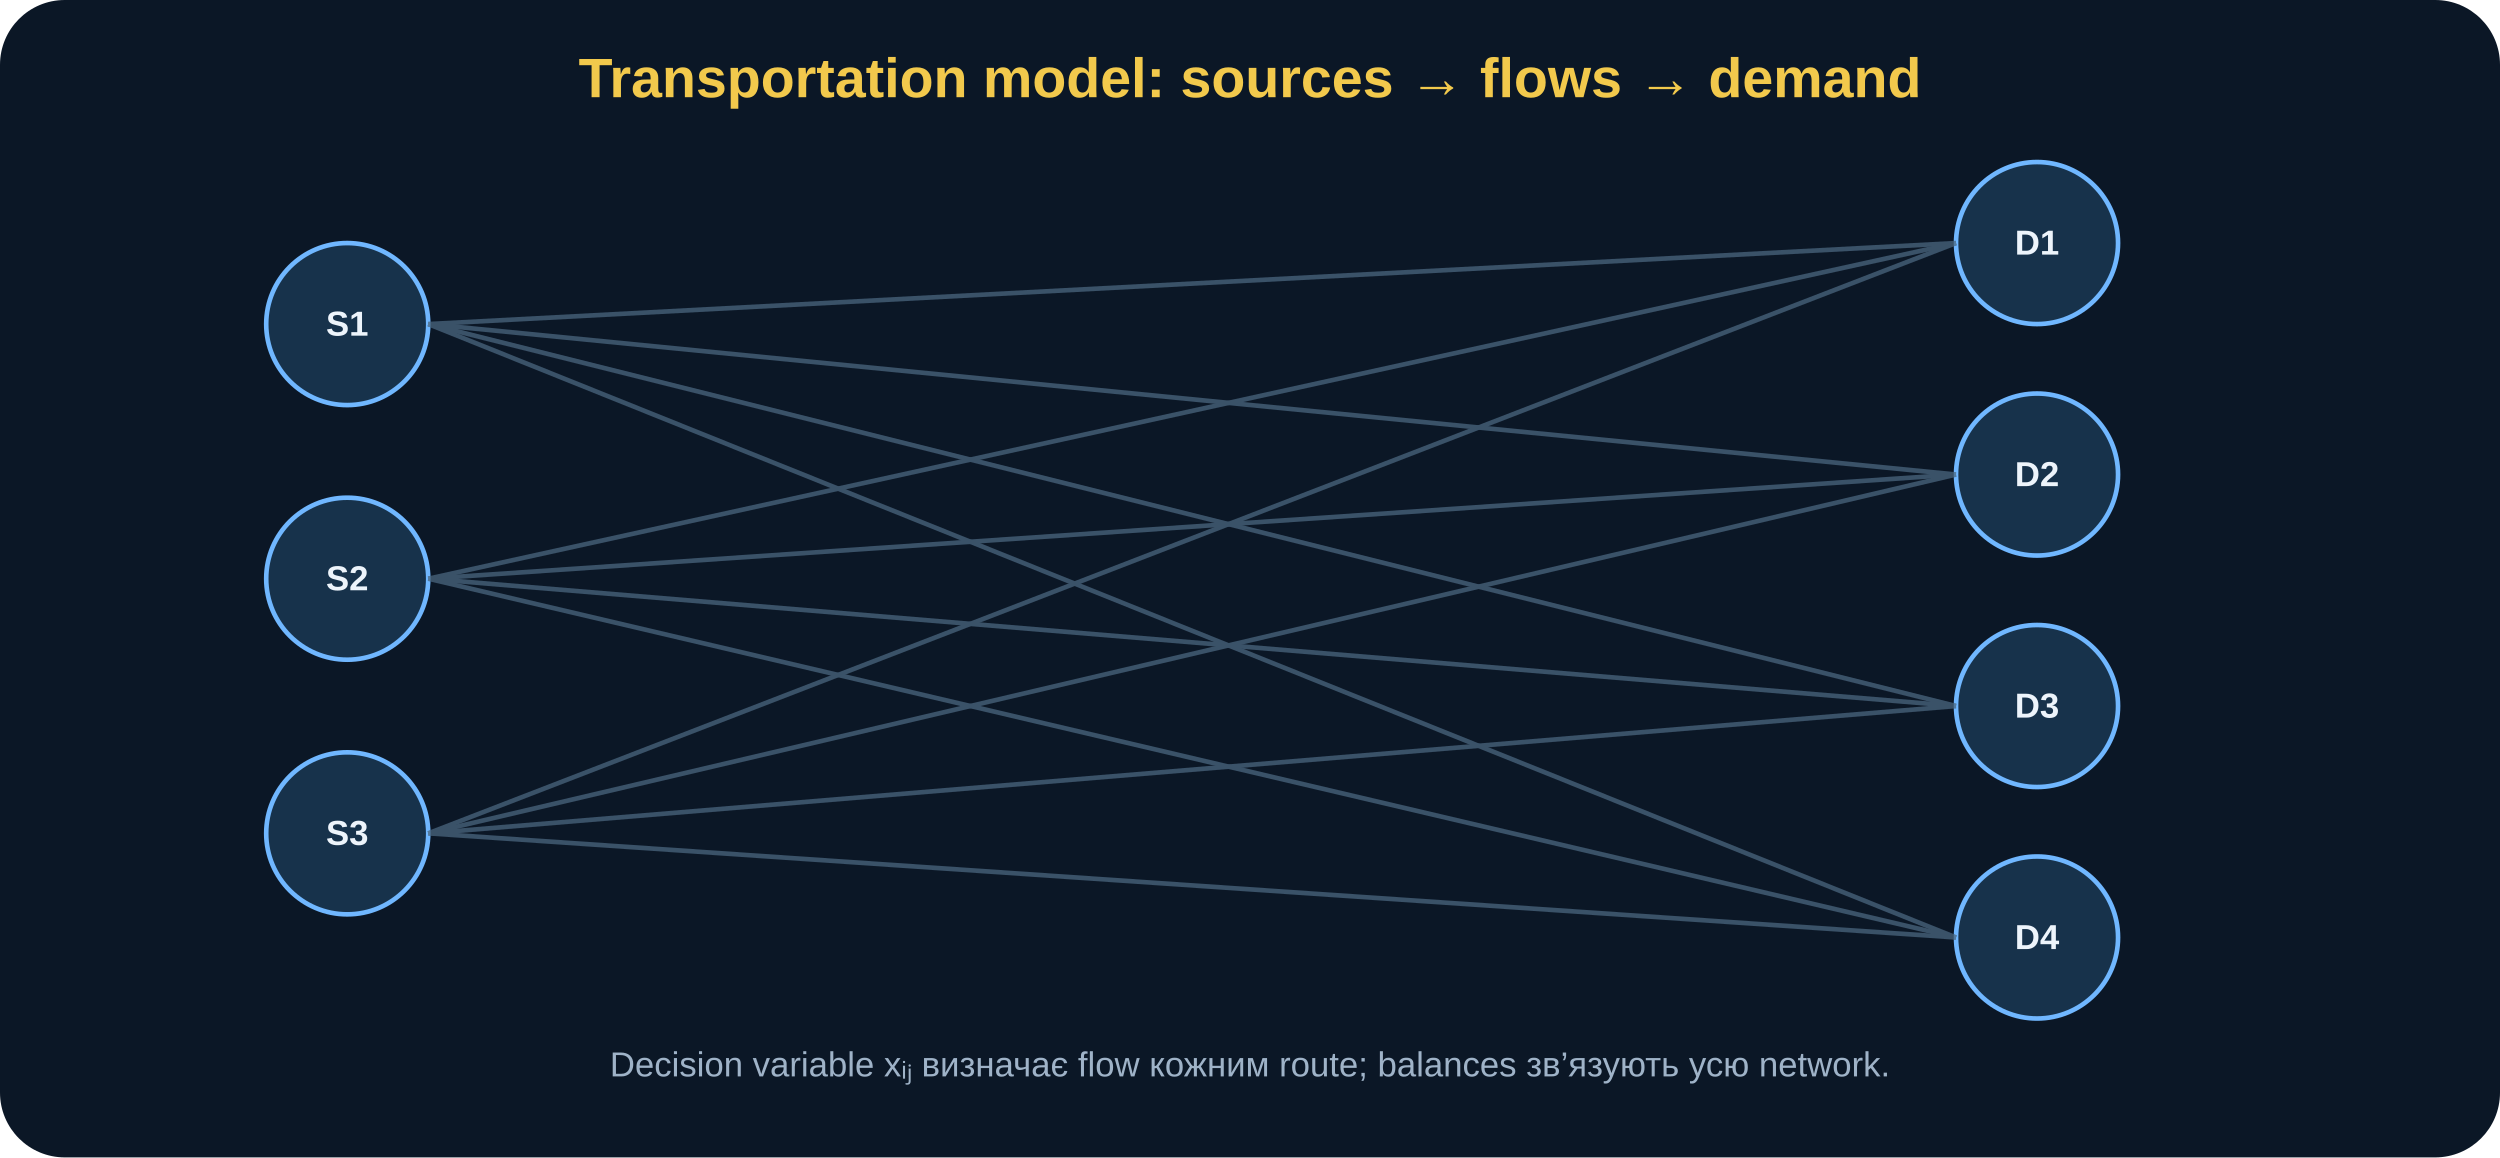
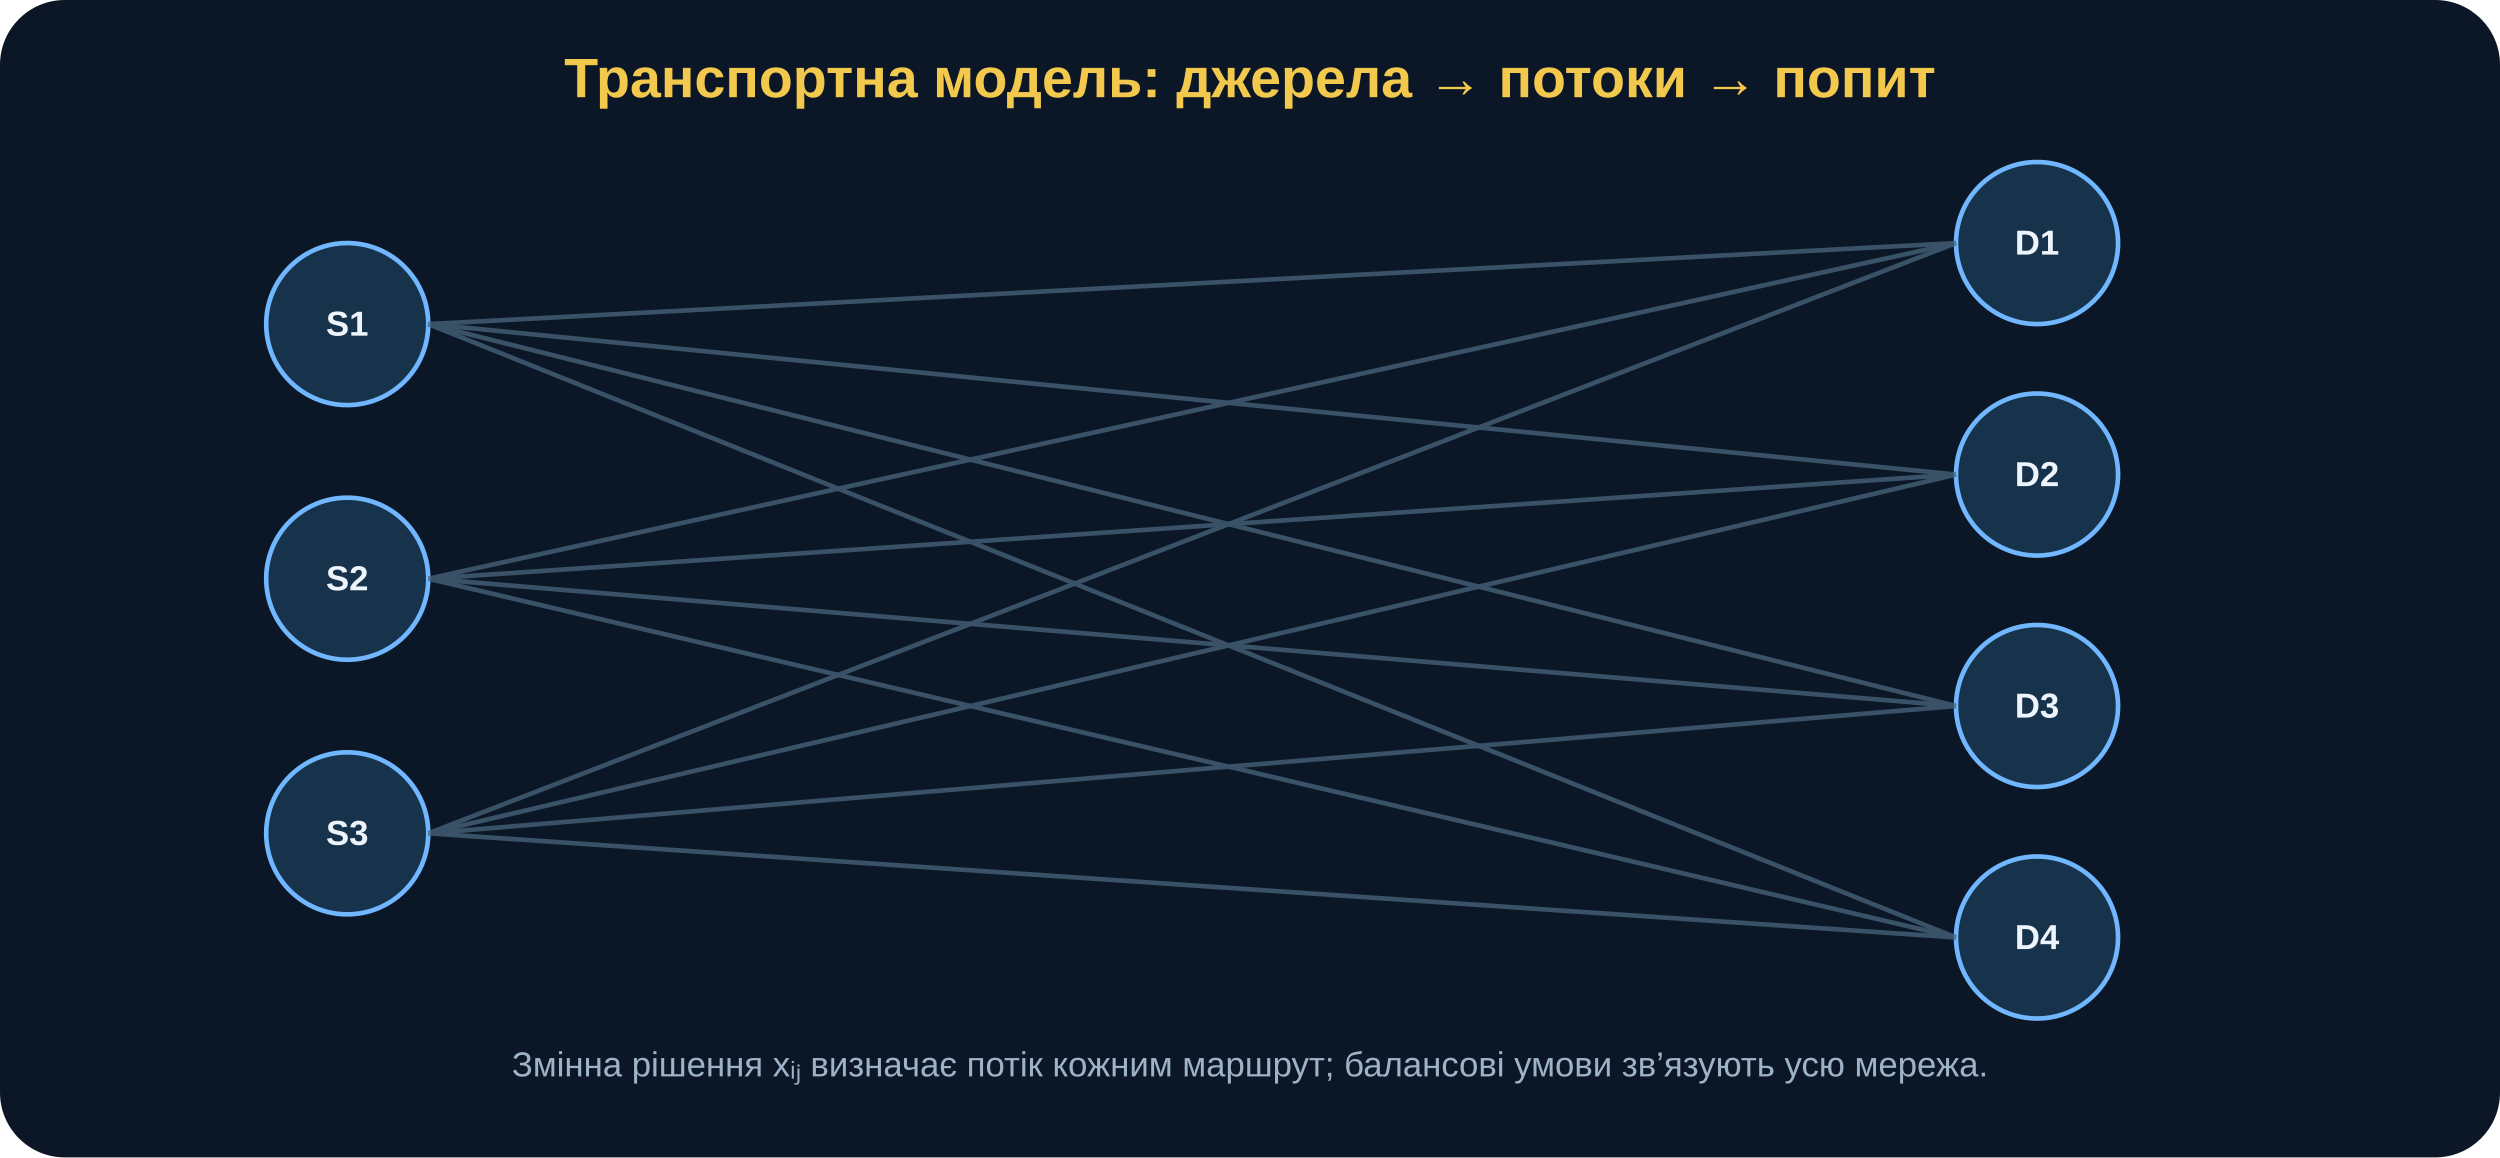
<svg xmlns="http://www.w3.org/2000/svg" viewBox="0 0 1080 500">
  <rect width="1080" height="500" rx="28" fill="#0b1726" />
  <g font-family="Arial,sans-serif">
-     <text x="540" y="42" text-anchor="middle" fill="#f2c94c" font-size="24" font-weight="700">Transportation model: sources → flows → demand</text>
+     <text x="540" y="42" text-anchor="middle" fill="#f2c94c" font-size="24" font-weight="700">Транспортна модель: джерела → потоки → попит</text>
    <g fill="#17324b" stroke="#70b7ff" stroke-width="2">
      <circle cx="150" cy="140" r="35" />
      <circle cx="150" cy="250" r="35" />
      <circle cx="150" cy="360" r="35" />
      <circle cx="880" cy="105" r="35" />
      <circle cx="880" cy="205" r="35" />
      <circle cx="880" cy="305" r="35" />
      <circle cx="880" cy="405" r="35" />
    </g>
    <g fill="#edf4fb" text-anchor="middle" font-size="15" font-weight="700">
      <text x="150" y="145">S1</text>
      <text x="150" y="255">S2</text>
      <text x="150" y="365">S3</text>
      <text x="880" y="110">D1</text>
      <text x="880" y="210">D2</text>
      <text x="880" y="310">D3</text>
      <text x="880" y="410">D4</text>
    </g>
    <g stroke="#49657e" stroke-width="2" opacity=".75">
      <line x1="185" y1="140" x2="845" y2="105" />
      <line x1="185" y1="140" x2="845" y2="205" />
      <line x1="185" y1="140" x2="845" y2="305" />
      <line x1="185" y1="140" x2="845" y2="405" />
      <line x1="185" y1="250" x2="845" y2="105" />
      <line x1="185" y1="250" x2="845" y2="205" />
      <line x1="185" y1="250" x2="845" y2="305" />
      <line x1="185" y1="250" x2="845" y2="405" />
      <line x1="185" y1="360" x2="845" y2="105" />
      <line x1="185" y1="360" x2="845" y2="205" />
      <line x1="185" y1="360" x2="845" y2="305" />
      <line x1="185" y1="360" x2="845" y2="405" />
    </g>
-     <text x="540" y="465" text-anchor="middle" fill="#9fb3c8" font-size="15">Decision variable xᵢⱼ визначає flow кожним route; balances зв’язують усю network.</text>
+     <text x="540" y="465" text-anchor="middle" fill="#9fb3c8" font-size="15">Змінна рішення xᵢⱼ визначає потік кожним маршрут; балансові умови зв’язують усю мережа.</text>
  </g>
</svg>
